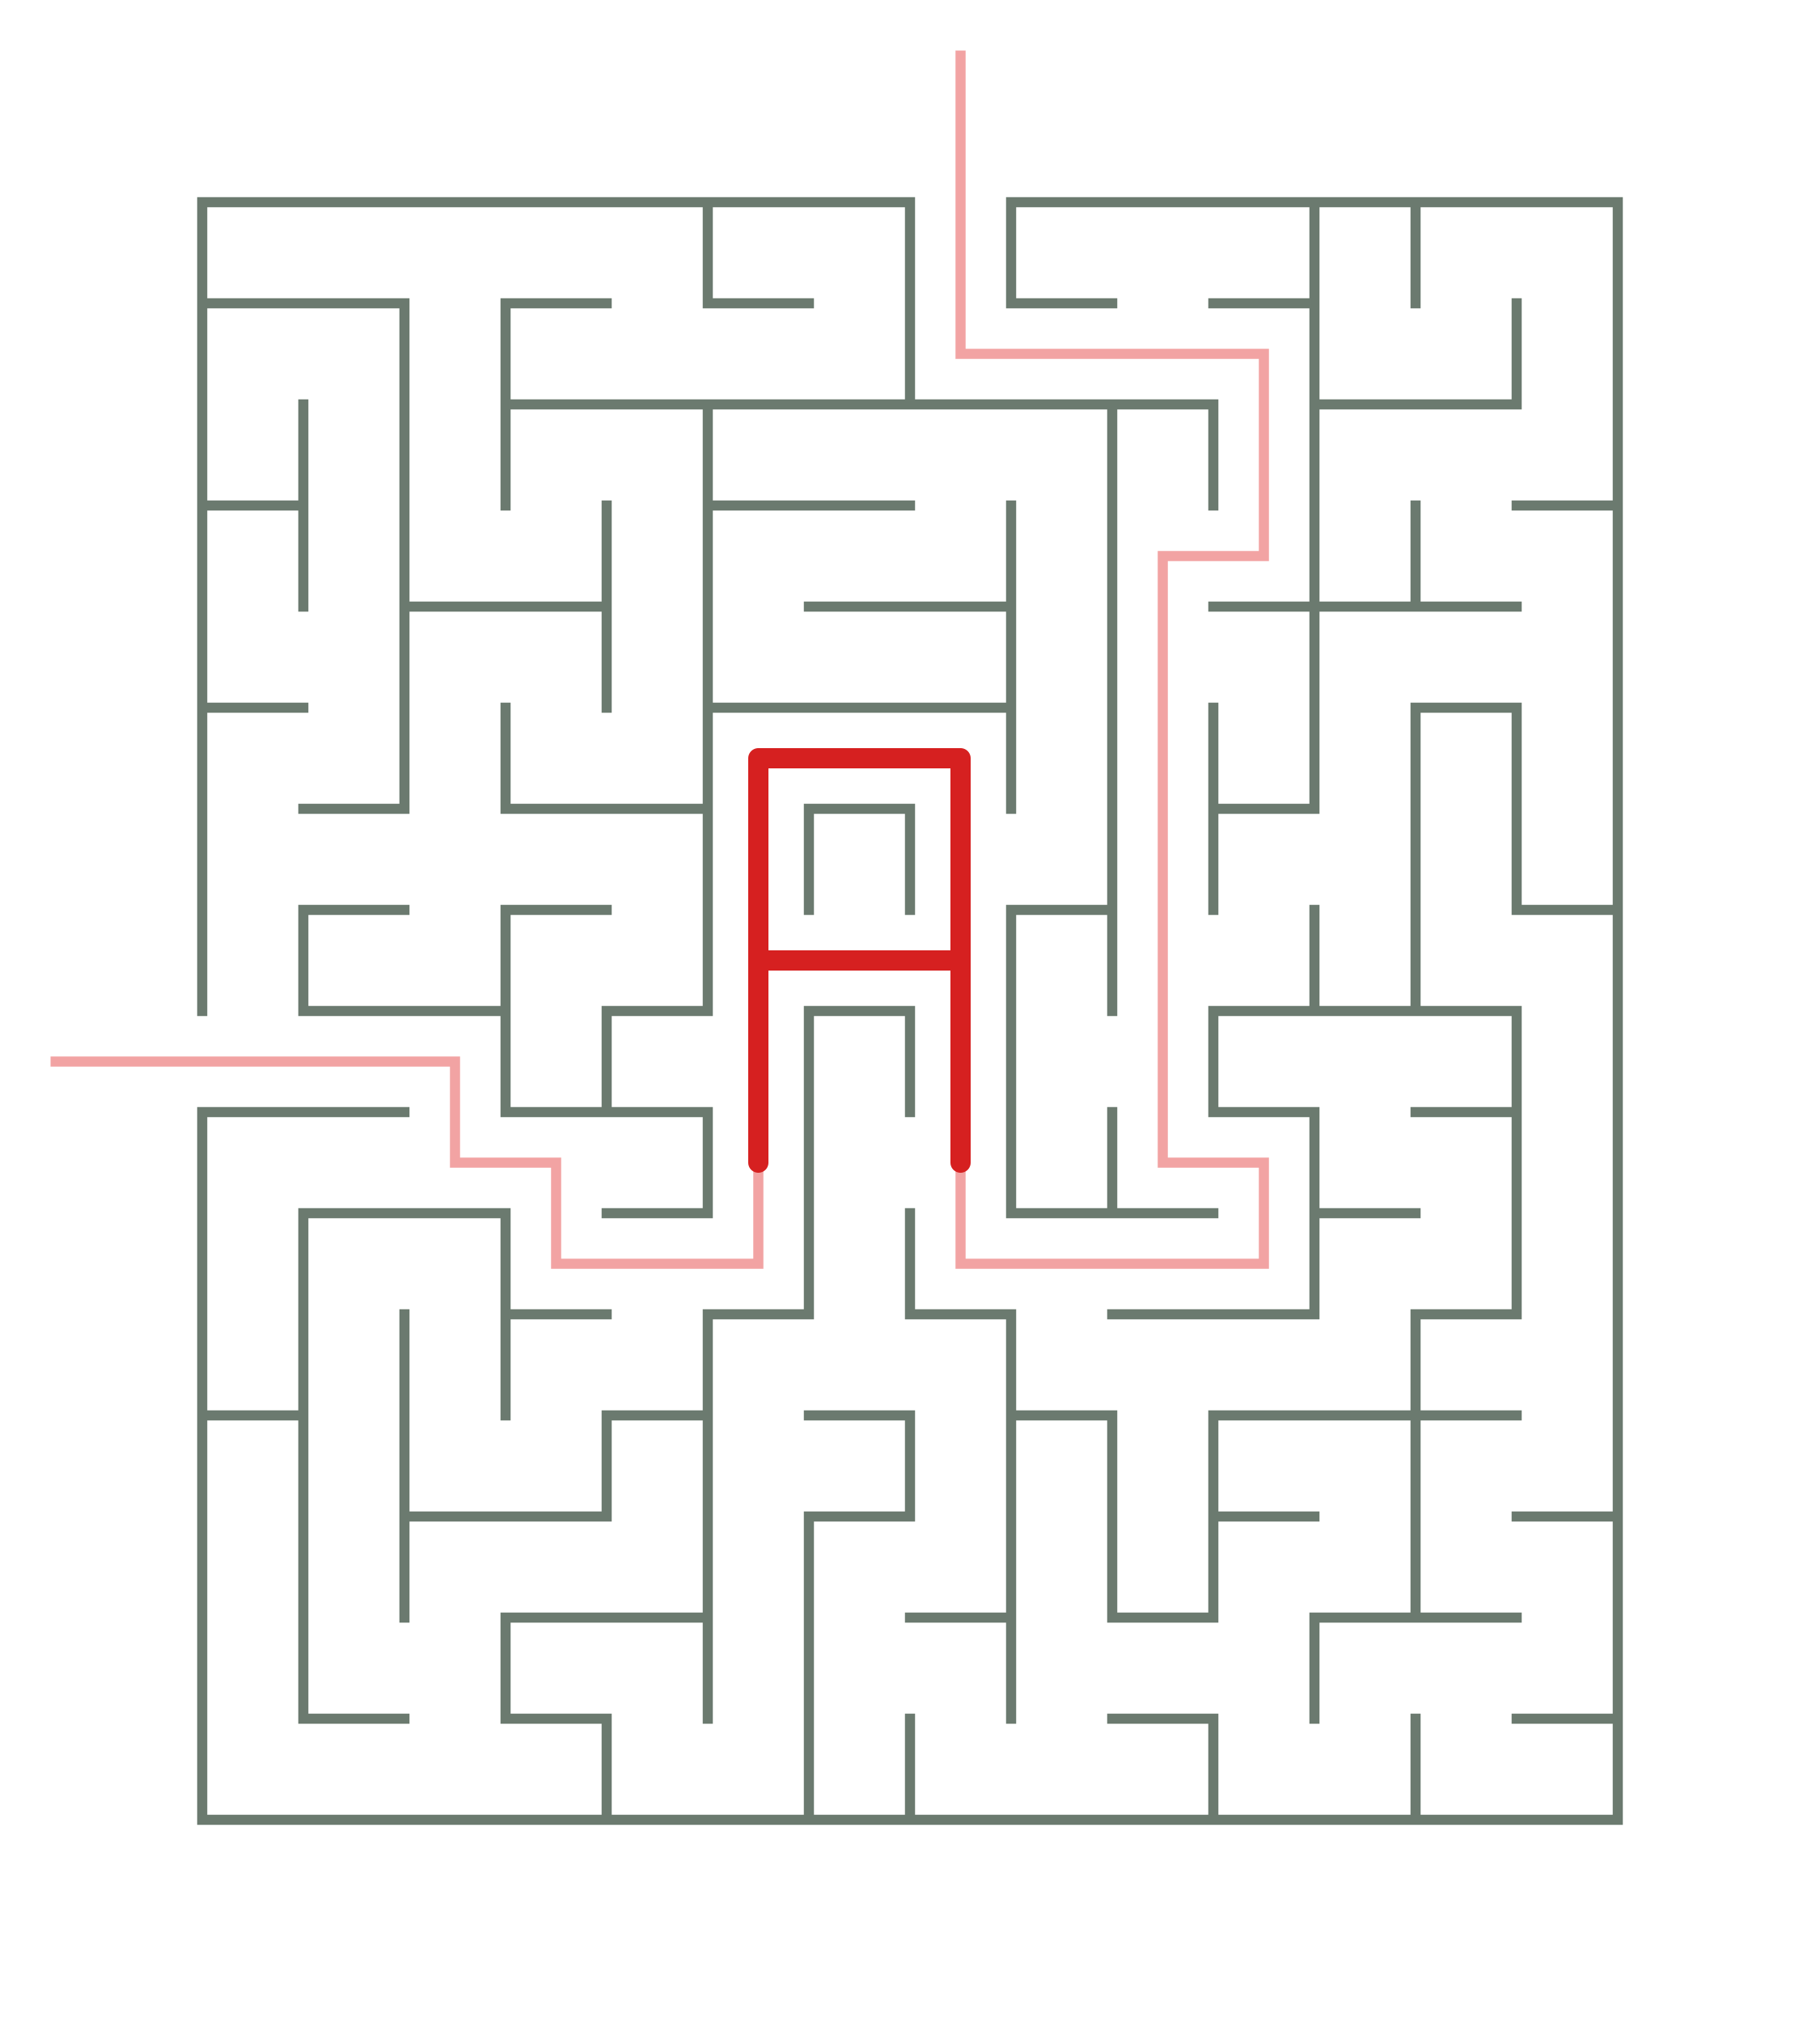
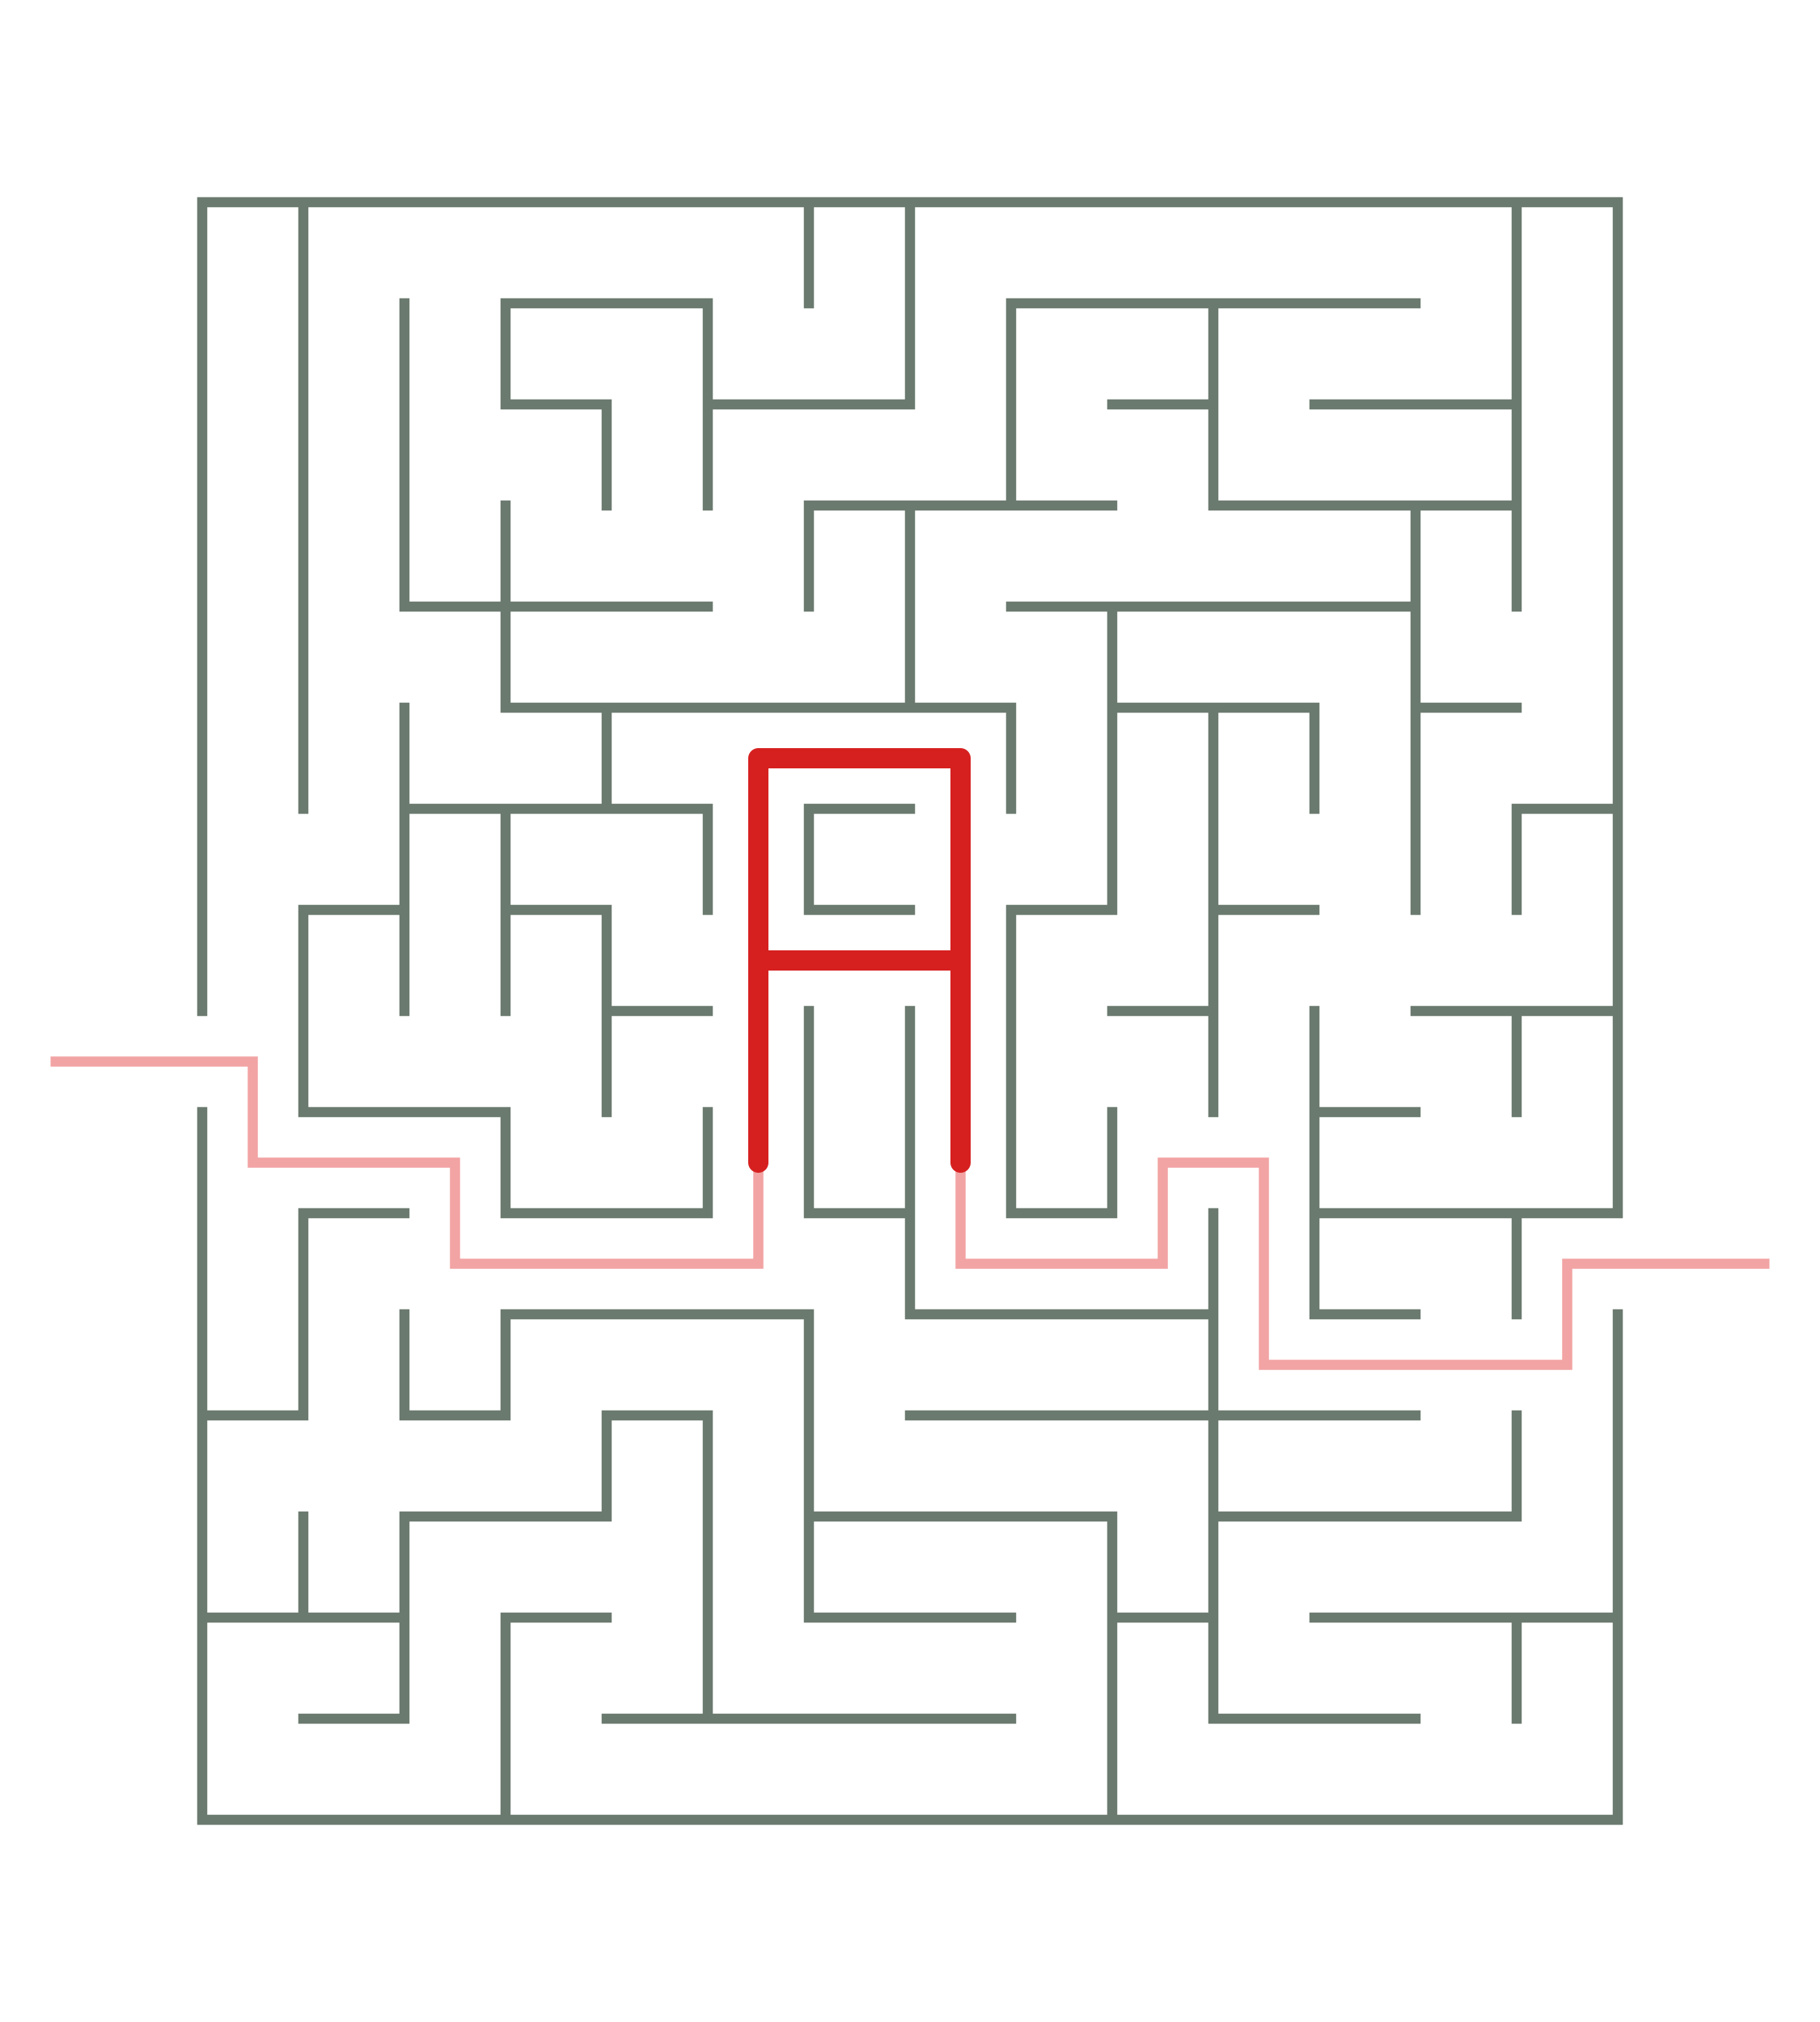
<svg xmlns="http://www.w3.org/2000/svg" viewBox="-20 -20 180 200" width="180" height="200">
  <style>
    .walls { fill: none; stroke: #6b7a6f; stroke-width: 1; stroke-linecap: square; }
    .connector { fill: none; stroke: #f2a3a3; stroke-width: 1; }
    .silent { fill: none; stroke: #b5b5b5; stroke-width: 1; stroke-dasharray: 2 2; }
    .letter { fill: none; stroke: #d62020; stroke-width: 2; stroke-linecap: round; stroke-linejoin: round; }
    .dot { fill: #d62020; }
  </style>
-   <path class="walls" d="M0 0h70M80 0h60M0 10h20M30 10h10M50 10h10M80 10h10M100 10h10M30 20h70M110 20h20M0 30h10M50 30h20M130 30h10M20 40h20M60 40h20M100 40h30M0 50h10M50 50h30M120 50h10M10 60h10M30 60h20M60 60h10M100 60h10M10 70h10M30 70h10M80 70h10M130 70h10M10 80h20M40 80h10M60 80h10M100 80h30M0 90h20M30 90h20M100 90h10M120 90h10M10 100h20M40 100h10M80 100h20M110 100h10M30 110h10M50 110h10M70 110h10M90 110h20M120 110h10M0 120h10M40 120h10M60 120h10M80 120h10M100 120h30M20 130h20M60 130h10M100 130h10M130 130h10M30 140h20M70 140h10M90 140h10M110 140h20M10 150h10M30 150h10M90 150h10M130 150h10M0 160h140M0 0v80M0 90v70M10 20v20M10 70v10M10 100v50M20 10v50M20 110v30M30 10v20M30 50v10M30 70v20M30 100v20M30 140v10M40 30v20M40 80v10M40 120v10M40 150v10M50 0v10M50 20v60M50 90v10M50 110v40M60 60v10M60 80v30M60 130v30M70 0v20M70 60v10M70 80v10M70 100v10M70 120v10M70 150v10M80 0v10M80 30v30M80 70v30M80 110v40M90 20v60M90 90v10M90 120v20M100 20v10M100 50v20M100 80v10M100 120v20M100 150v10M110 0v60M110 70v10M110 90v20M110 140v10M120 0v10M120 30v10M120 50v30M120 110v30M120 150v10M130 10v10M130 50v20M130 80v30M140 0v160" />
-   <path class="connector" d="M-15 85L-5 85L5 85L15 85L25 85L25 95L35 95L35 105L45 105L55 105L55 95M75 95L75 105L85 105L95 105L105 105L105 95L95 95L95 85L95 75L95 65L95 55L95 45L95 35L105 35L105 25L105 15L95 15L85 15L75 15L75 5L75 -5L75 -15" />
+   <path class="walls" d="M0 0h140M30 10h20M80 10h40M30 20h10M50 20h20M90 20h10M110 20h20M60 30h30M100 30h30M20 40h30M80 40h40M30 50h50M90 50h20M120 50h10M20 60h30M60 60h10M130 60h10M10 70h10M30 70h10M60 70h10M80 70h10M100 70h10M40 80h10M90 80h10M120 80h20M10 90h20M110 90h10M10 100h10M30 100h20M60 100h10M80 100h10M110 100h30M30 110h30M70 110h30M110 110h10M0 120h10M20 120h10M40 120h10M70 120h50M20 130h20M60 130h30M100 130h30M0 140h20M30 140h10M60 140h20M90 140h10M110 140h30M10 150h10M40 150h40M100 150h20M0 160h140M0 0v80M0 90v70M10 0v60M10 70v20M10 100v20M10 130v10M20 10v30M20 50v30M20 110v10M20 130v20M30 10v10M30 30v20M30 60v20M30 90v10M30 110v10M30 140v20M40 20v10M40 50v10M40 70v20M40 120v10M50 10v20M50 60v10M50 90v10M50 120v30M60 0v10M60 30v10M60 60v10M60 80v20M60 110v30M70 0v20M70 30v20M70 80v30M80 10v20M80 50v10M80 70v30M90 40v30M90 90v10M90 130v30M100 10v20M100 50v40M100 100v50M110 50v10M110 80v30M120 30v40M130 0v40M130 60v10M130 80v10M130 100v10M130 120v10M130 140v10M140 0v100M140 110v50" />
+   <path class="connector" d="M-15 85L-5 85L5 85L5 95L15 95L25 95L25 105L35 105L45 105L55 105L55 95M75 95L75 105L85 105L95 105L95 95L105 95L105 105L105 115L115 115L125 115L135 115L135 105L145 105L155 105" />
  <path class="silent" d="" />
  <path class="letter" d="M55 95L55 85L55 75L55 65L55 55L65 55L75 55L75 65L75 75L65 75L55 75L65 75L75 75L75 85L75 95" />
</svg>
